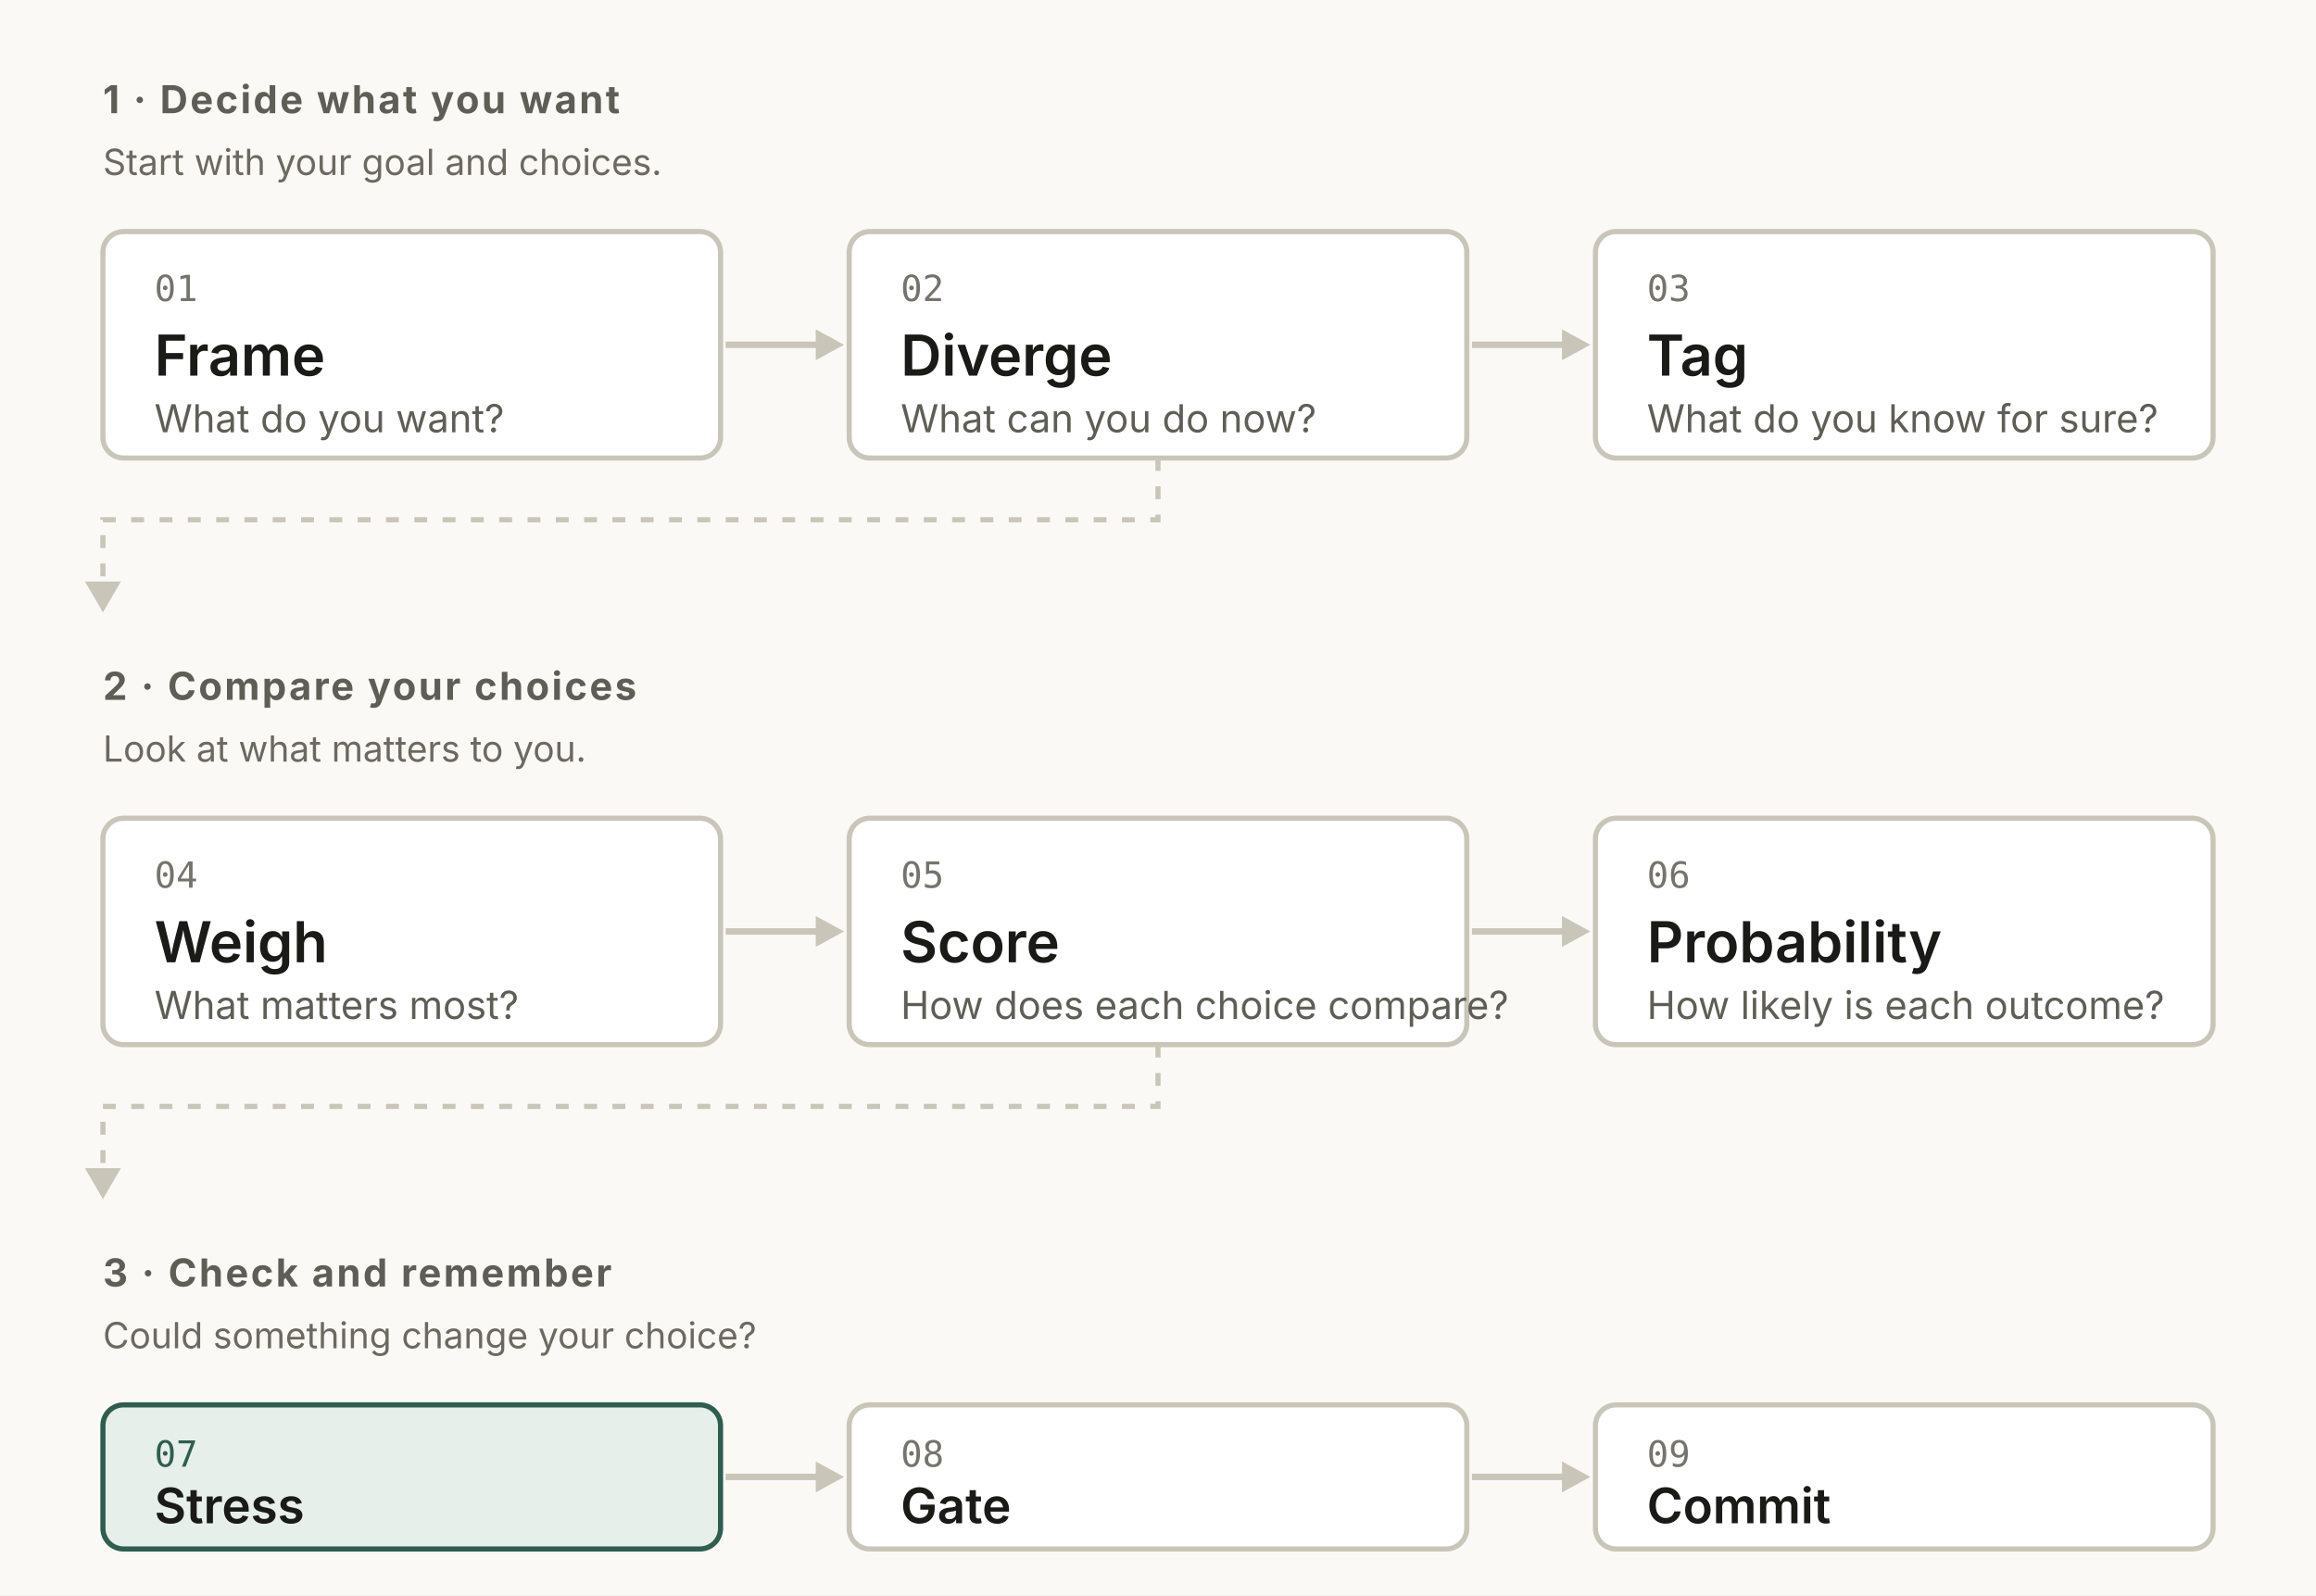
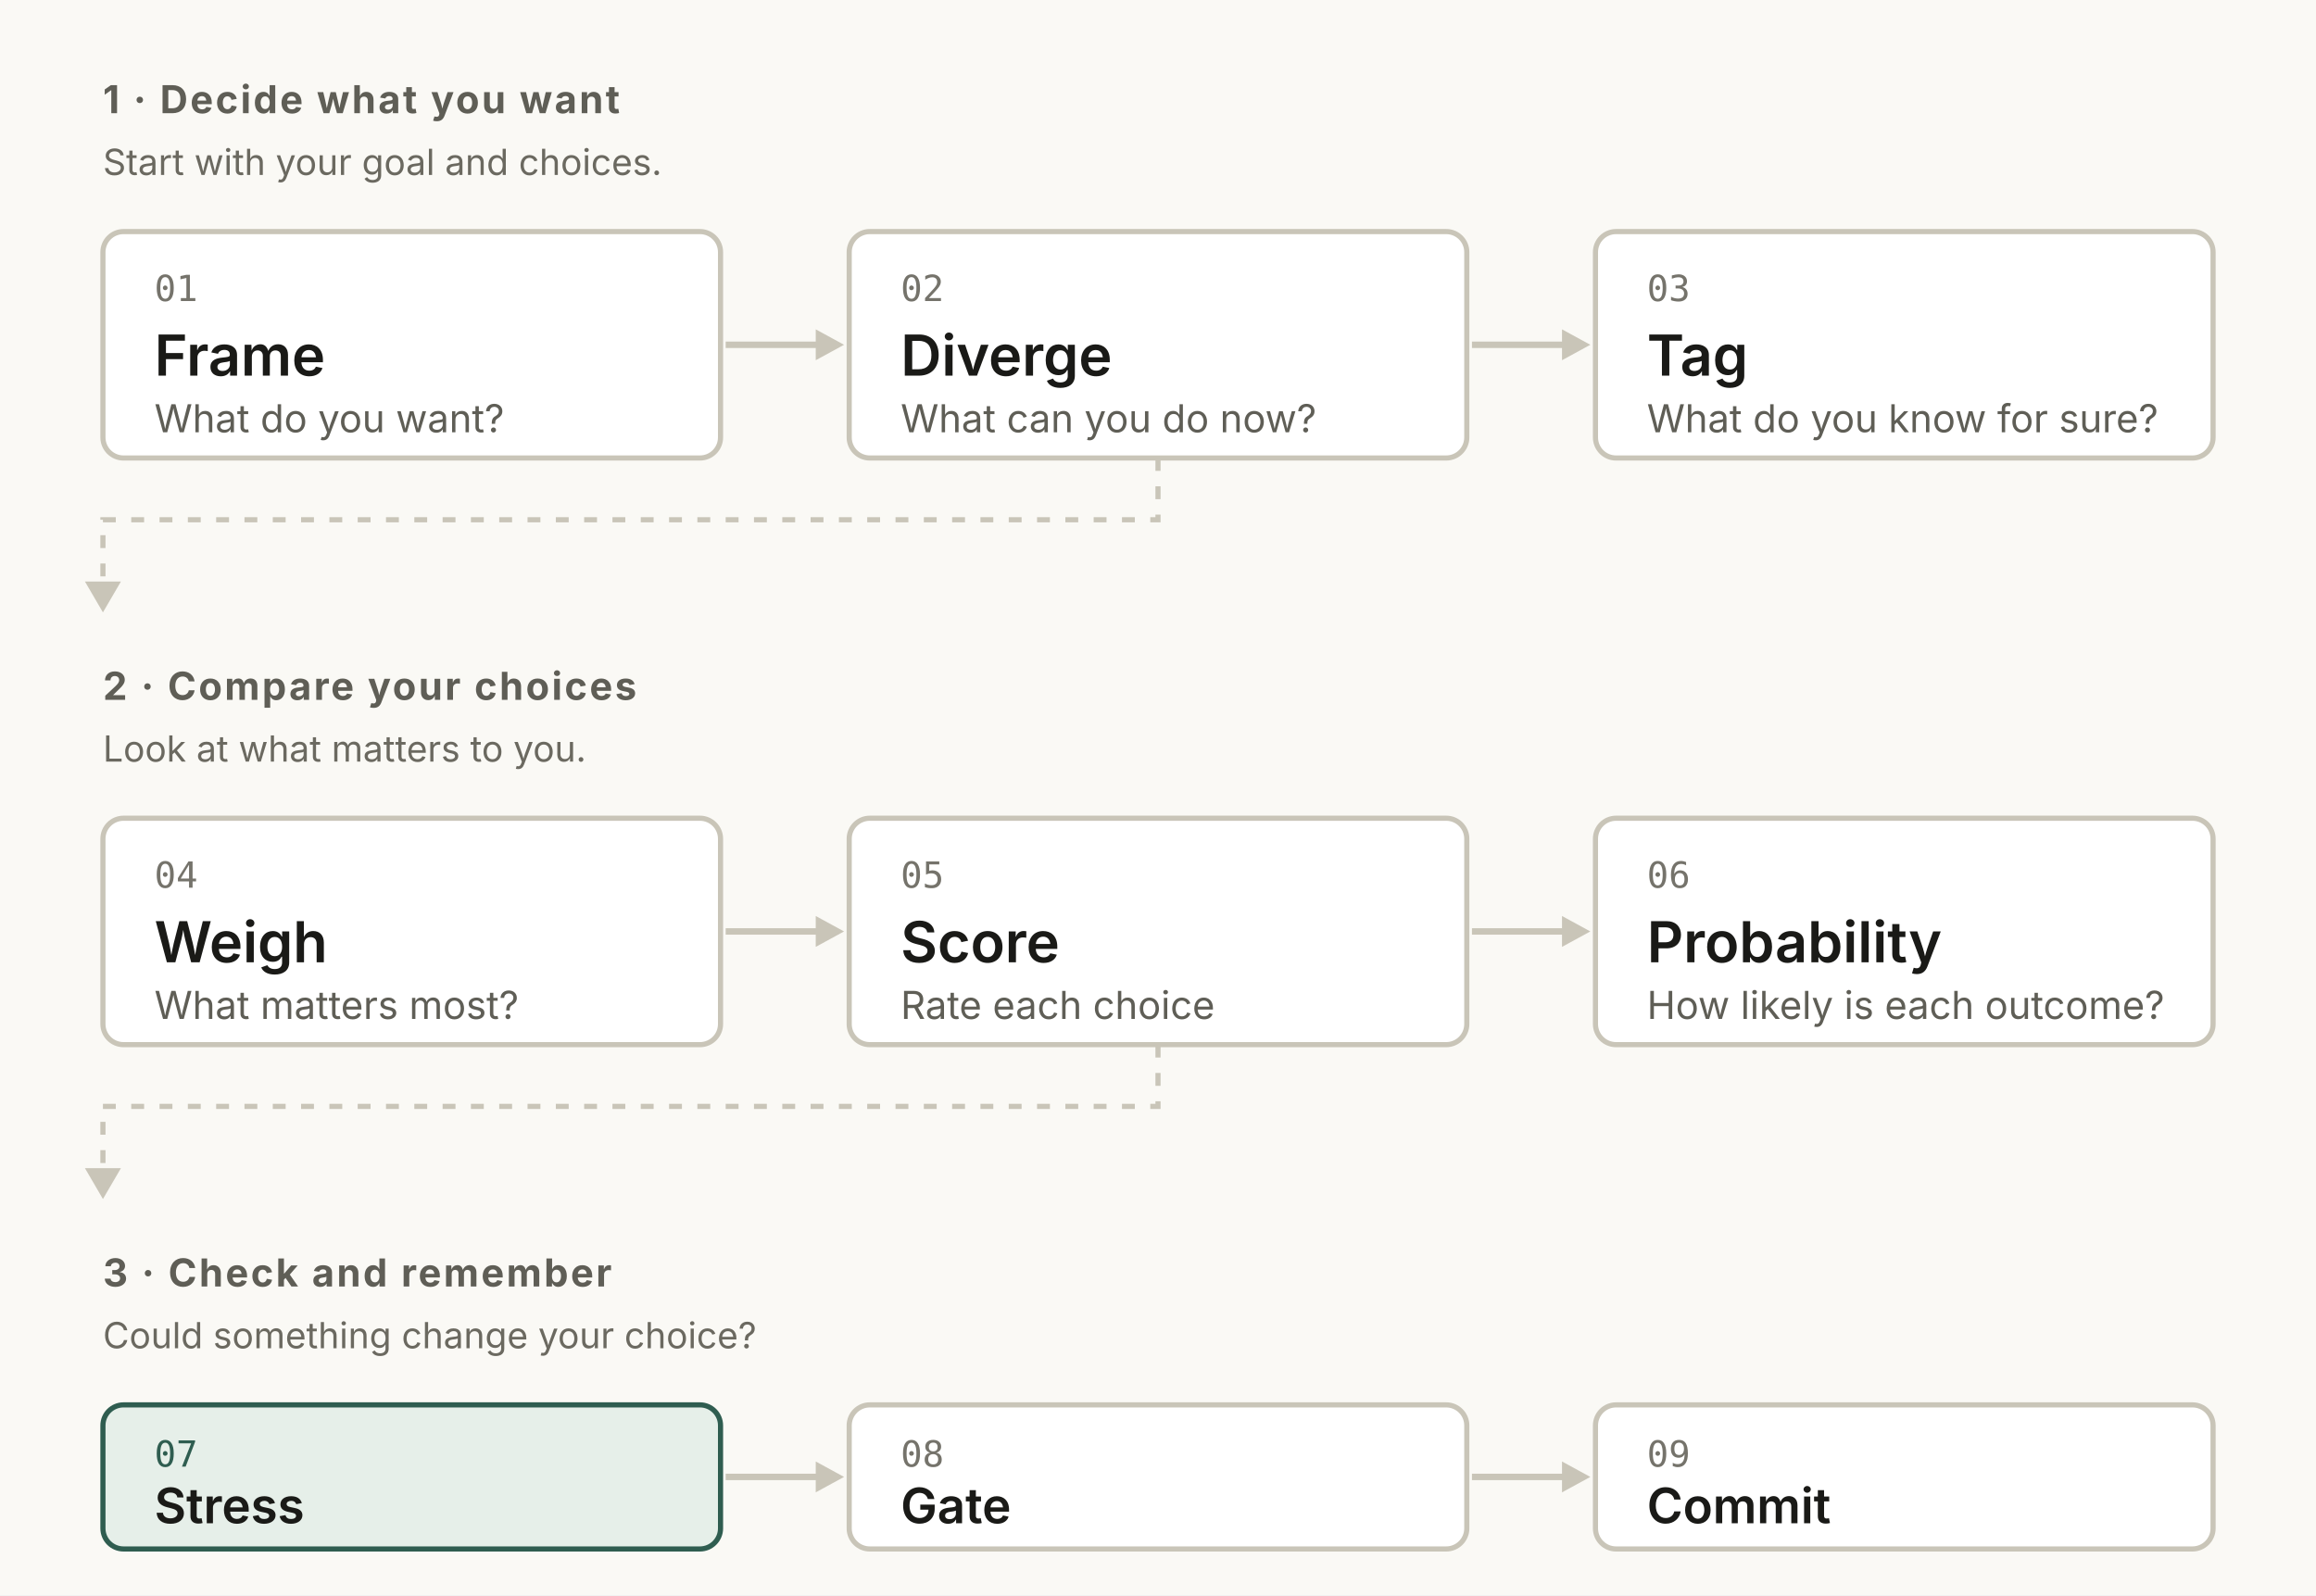
<svg xmlns="http://www.w3.org/2000/svg" viewBox="0 0 900 620" role="img" aria-labelledby="pipelineTitle pipelineDesc" width="900" height="620">
  <style>
    .bg { fill: #faf9f5; }
    .phase { font-family: Inter, system-ui, sans-serif; font-size: 15px; font-weight: 700; letter-spacing: 0.06em; text-transform: uppercase; fill: #5f5e56; }
    .phase-sub { font-family: Inter, system-ui, sans-serif; font-size: 14px; fill: #6b6960; }
    .node { fill: #ffffff; stroke: #c9c5b8; stroke-width: 2; }
    .node-accent { fill: #e6efe9; stroke: #2f5d50; stroke-width: 2; }
    .num { font-family: 'JetBrains Mono', ui-monospace, monospace; font-size: 14px; fill: #75736b; }
    .num-accent { font-family: 'JetBrains Mono', ui-monospace, monospace; font-size: 14px; fill: #2f5d50; }
    .name { font-family: Inter, system-ui, sans-serif; font-size: 22px; font-weight: 600; fill: #1a1a17; }
    .what { font-family: Inter, system-ui, sans-serif; font-size: 15px; fill: #5f5e56; }
    .arrow { stroke: #c9c5b8; stroke-width: 2.5; fill: none; }
    .arrow-head { fill: #c9c5b8; }
    .drop { stroke: #c9c5b8; stroke-width: 2; fill: none; stroke-dasharray: 5 6; }
    .drop-head { fill: #c9c5b8; }
  </style>
  <rect class="bg" width="900" height="620" />
  <text class="phase" x="40" y="44">1 · Decide what you want</text>
  <text class="phase-sub" x="40" y="68">Start with your goal and choices.</text>
  <rect class="node" x="40" y="90" width="240" height="88" rx="8" />
  <text class="num" x="60" y="117">01</text>
  <text class="name" x="60" y="146">Frame</text>
  <text class="what" x="60" y="168">What do you want?</text>
  <rect class="node" x="330" y="90" width="240" height="88" rx="8" />
  <text class="num" x="350" y="117">02</text>
  <text class="name" x="350" y="146">Diverge</text>
  <text class="what" x="350" y="168">What can you do now?</text>
  <rect class="node" x="620" y="90" width="240" height="88" rx="8" />
  <text class="num" x="640" y="117">03</text>
  <text class="name" x="640" y="146">Tag</text>
  <text class="what" x="640" y="168">What do you know for sure?</text>
  <path class="arrow" d="M282 134 L318 134" />
  <polygon class="arrow-head" points="328,134 317,128 317,140" />
  <path class="arrow" d="M572 134 L608 134" />
  <polygon class="arrow-head" points="618,134 607,128 607,140" />
  <path class="drop" d="M450 178 L450 202 L40 202 L40 228" />
  <polygon class="drop-head" points="40,238 33,226 47,226" />
  <text class="phase" x="40" y="272">2 · Compare your choices</text>
  <text class="phase-sub" x="40" y="296">Look at what matters to you.</text>
  <rect class="node" x="40" y="318" width="240" height="88" rx="8" />
  <text class="num" x="60" y="345">04</text>
  <text class="name" x="60" y="374">Weigh</text>
  <text class="what" x="60" y="396">What matters most?</text>
  <rect class="node" x="330" y="318" width="240" height="88" rx="8" />
  <text class="num" x="350" y="345">05</text>
  <text class="name" x="350" y="374">Score</text>
-   <text class="what" x="350" y="396">How does each choice compare?</text>
+   <text class="what" x="350" y="396">Rate each choice</text>
  <rect class="node" x="620" y="318" width="240" height="88" rx="8" />
  <text class="num" x="640" y="345">06</text>
  <text class="name" x="640" y="374">Probability</text>
  <text class="what" x="640" y="396">How likely is each outcome?</text>
  <path class="arrow" d="M282 362 L318 362" />
  <polygon class="arrow-head" points="328,362 317,356 317,368" />
  <path class="arrow" d="M572 362 L608 362" />
  <polygon class="arrow-head" points="618,362 607,356 607,368" />
  <path class="drop" d="M450 406 L450 430 L40 430 L40 456" />
  <polygon class="drop-head" points="40,466 33,454 47,454" />
  <text class="phase" x="40" y="500">3 · Check and remember</text>
  <text class="phase-sub" x="40" y="524">Could something change your choice?</text>
  <rect class="node-accent" x="40" y="546" width="240" height="56" rx="8" />
  <text class="num-accent" x="60" y="570">07</text>
  <text class="name" x="60" y="592" style="font-size:19px">Stress</text>
  <rect class="node" x="330" y="546" width="240" height="56" rx="8" />
  <text class="num" x="350" y="570">08</text>
  <text class="name" x="350" y="592" style="font-size:19px">Gate</text>
  <rect class="node" x="620" y="546" width="240" height="56" rx="8" />
  <text class="num" x="640" y="570">09</text>
  <text class="name" x="640" y="592" style="font-size:19px">Commit</text>
  <path class="arrow" d="M282 574 L318 574" />
  <polygon class="arrow-head" points="328,574 317,568 317,580" />
  <path class="arrow" d="M572 574 L608 574" />
  <polygon class="arrow-head" points="618,574 607,568 607,580" />
</svg>
